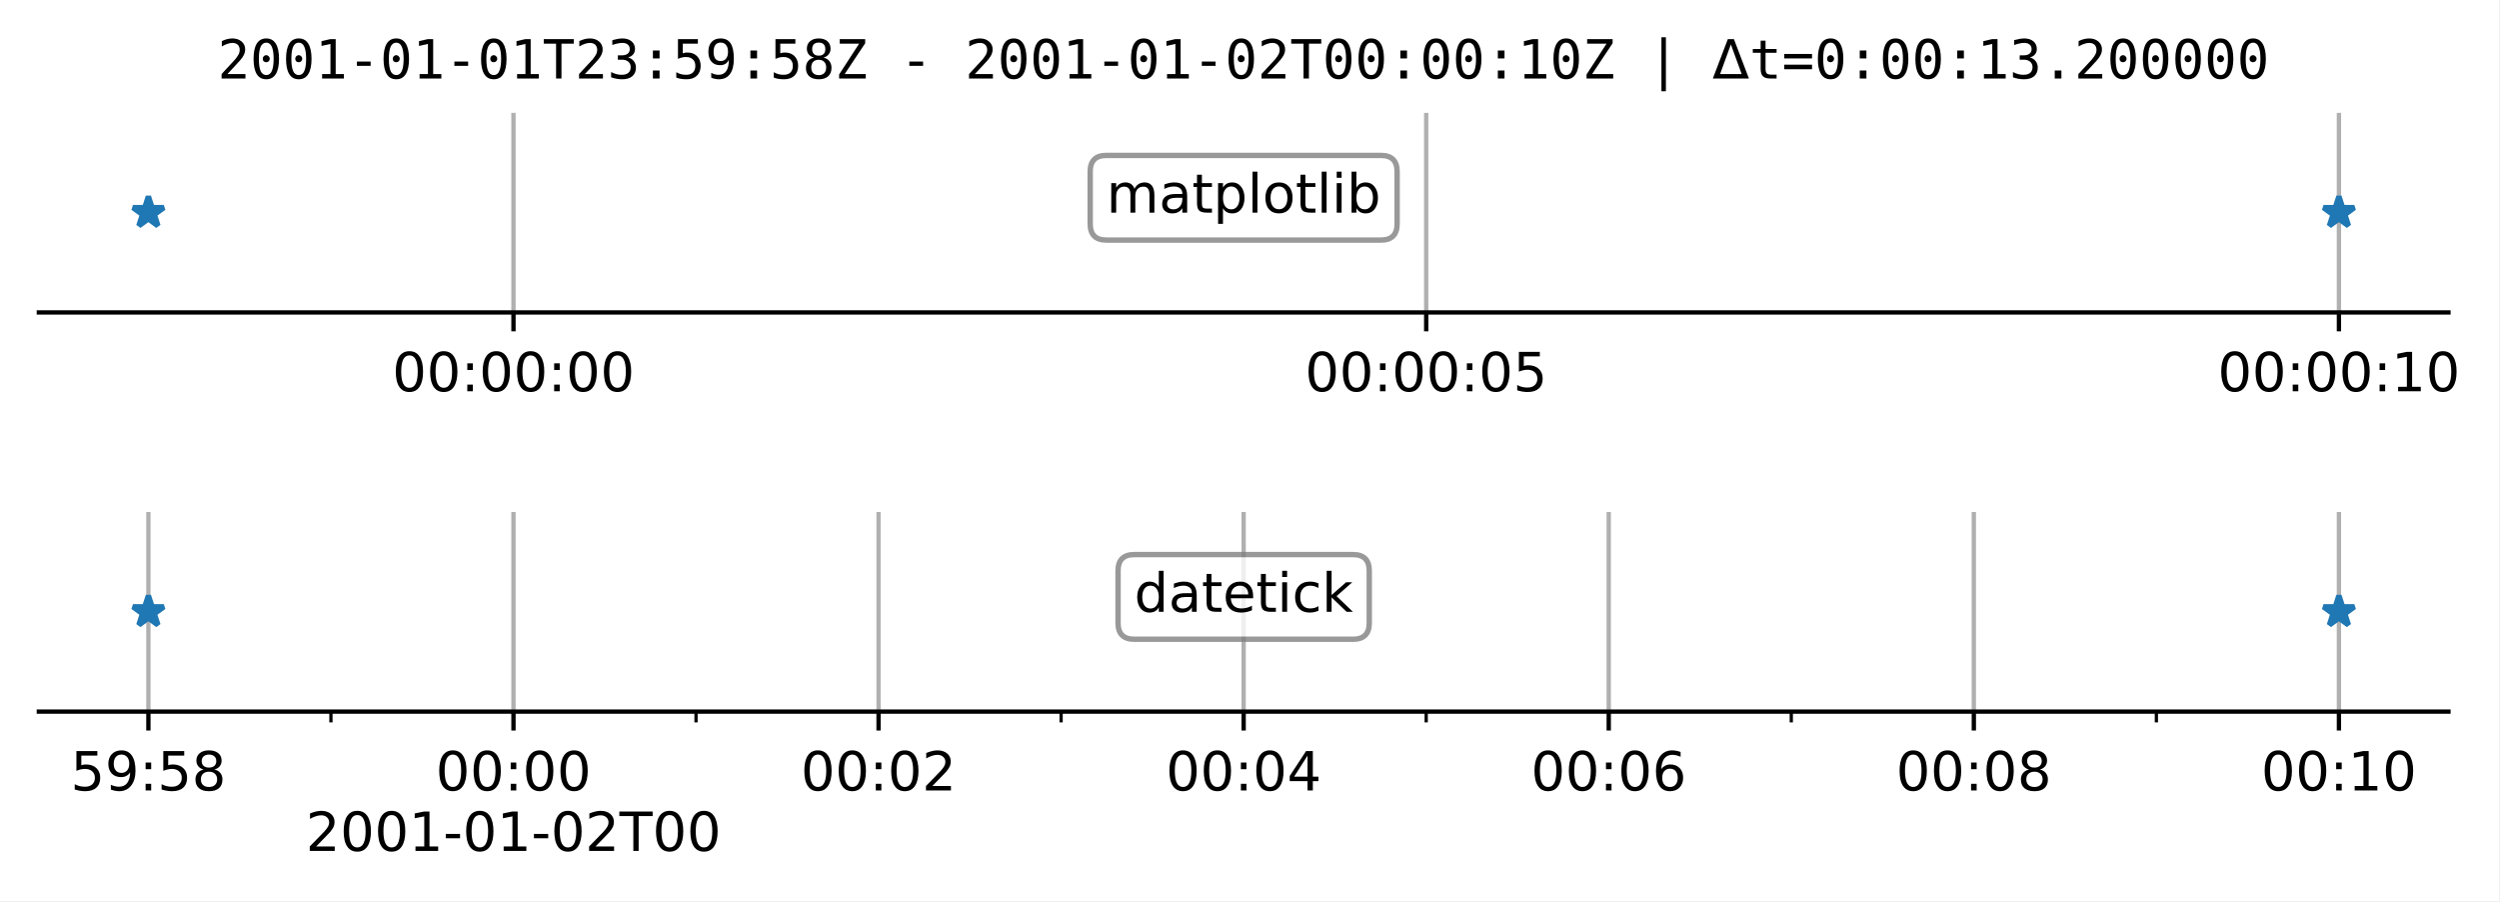
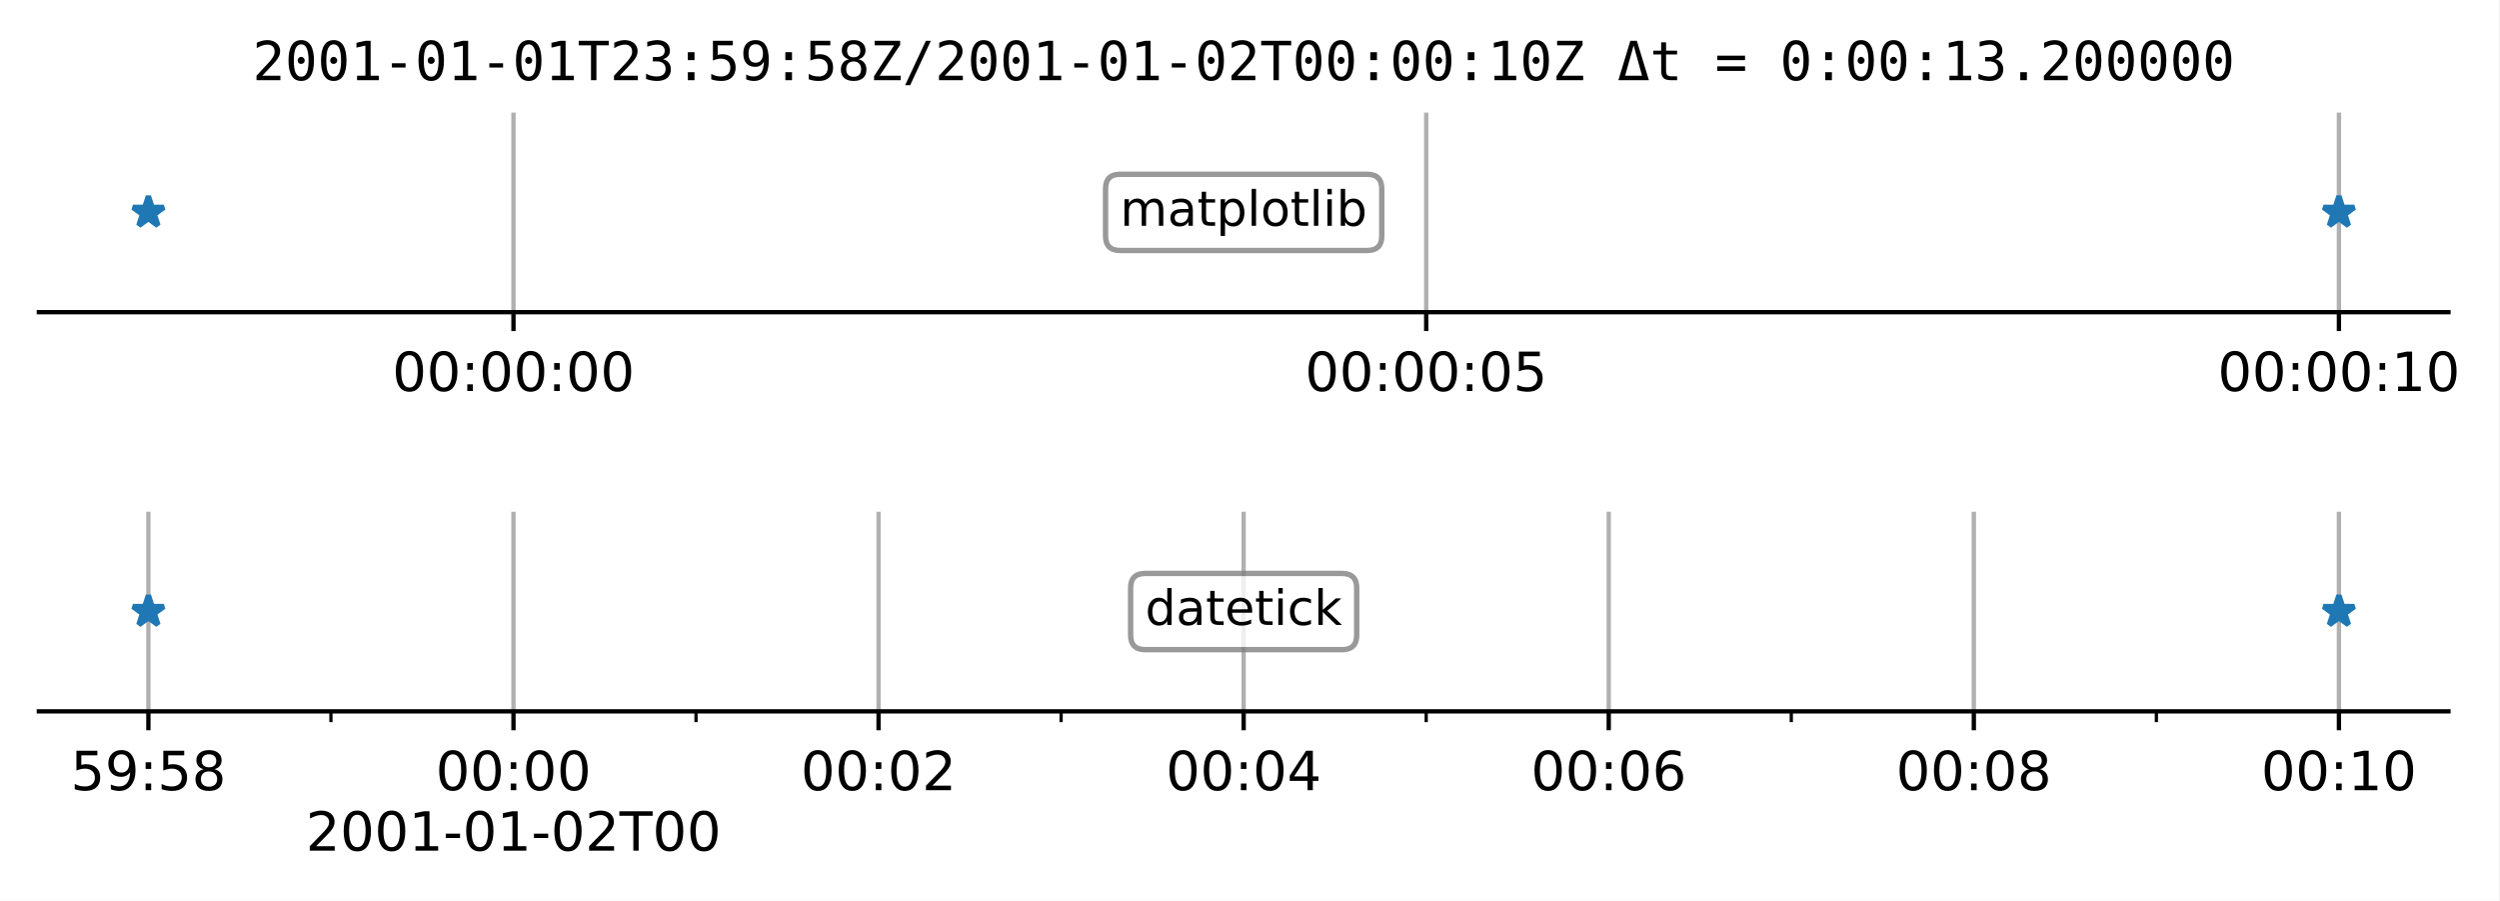
- <svg xmlns="http://www.w3.org/2000/svg" xmlns:xlink="http://www.w3.org/1999/xlink" width="462.965pt" height="166.856pt" viewBox="0 0 462.965 166.856" version="1.1">
+ <svg xmlns="http://www.w3.org/2000/svg" xmlns:xlink="http://www.w3.org/1999/xlink" width="462.965pt" height="166.808pt" viewBox="0 0 462.965 166.808" version="1.1">
  <defs>
    <style type="text/css">*{stroke-linejoin: round; stroke-linecap: butt}</style>
  </defs>
  <g id="figure_1">
    <g id="patch_1">
-       <path d="M 0 166.856  L 462.965 166.856  L 462.965 0  L 0 0  z " style="fill: #ffffff" />
+       <path d="M 0 166.808  L 462.965 166.808  L 462.965 0  L 0 0  z " style="fill: #ffffff" />
    </g>
    <g id="axes_1">
      <g id="patch_2">
-         <path d="M 7.2 57.86  L 453.6 57.86  L 453.6 20.9  L 7.2 20.9  z " style="fill: #ffffff" />
+         <path d="M 7.2 57.812  L 453.6 57.812  L 453.6 20.852  L 7.2 20.852  z " style="fill: #ffffff" />
      </g>
      <g id="matplotlib.axis_1">
        <g id="xtick_1">
          <g id="line2d_1">
-             <path d="M 95.127 57.86  L 95.127 20.9  " clip-path="url(#pb451bcb698)" style="fill: none; stroke: #b0b0b0; stroke-width: 0.8; stroke-linecap: square" />
+             <path d="M 95.127 57.812  L 95.127 20.852  " clip-path="url(#p90fa2d2164)" style="fill: none; stroke: #b0b0b0; stroke-width: 0.8; stroke-linecap: square" />
          </g>
          <g id="line2d_2">
            <defs>
-               <path id="m916d56e9a4" d="M 0 0  L 0 3.5  " style="stroke: #000000; stroke-width: 0.8" />
+               <path id="mc2d8fcce99" d="M 0 0  L 0 3.5  " style="stroke: #000000; stroke-width: 0.8" />
            </defs>
            <g>
-               <use xlink:href="#m916d56e9a4" x="95.127" y="57.86" style="stroke: #000000; stroke-width: 0.8" />
+               <use xlink:href="#mc2d8fcce99" x="95.127" y="57.812" style="stroke: #000000; stroke-width: 0.8" />
            </g>
          </g>
          <g id="text_1">
-             <text style="font-size: 10px; font-family: 'DejaVu Sans', 'Bitstream Vera Sans', 'Computer Modern Sans Serif', 'Lucida Grande', 'Verdana', 'Geneva', 'Lucid', 'Arial', 'Helvetica', 'Avant Garde', sans-serif; text-anchor: middle" x="95.127" y="72.458" transform="rotate(-0 95.12728 72.45844)">00:00:00</text>
+             <text style="font-size: 10px; font-family: 'DejaVu Sans', 'Bitstream Vera Sans', 'Computer Modern Sans Serif', 'Lucida Grande', 'Verdana', 'Geneva', 'Lucid', 'Arial', 'Helvetica', 'Avant Garde', sans-serif; text-anchor: middle" x="95.127" y="72.41" transform="rotate(-0 95.12728 72.41)">00:00:00</text>
          </g>
        </g>
        <g id="xtick_2">
          <g id="line2d_3">
-             <path d="M 264.218 57.86  L 264.218 20.9  " clip-path="url(#pb451bcb698)" style="fill: none; stroke: #b0b0b0; stroke-width: 0.8; stroke-linecap: square" />
+             <path d="M 264.218 57.812  L 264.218 20.852  " clip-path="url(#p90fa2d2164)" style="fill: none; stroke: #b0b0b0; stroke-width: 0.8; stroke-linecap: square" />
          </g>
          <g id="line2d_4">
            <g>
-               <use xlink:href="#m916d56e9a4" x="264.218" y="57.86" style="stroke: #000000; stroke-width: 0.8" />
+               <use xlink:href="#mc2d8fcce99" x="264.218" y="57.812" style="stroke: #000000; stroke-width: 0.8" />
            </g>
          </g>
          <g id="text_2">
-             <text style="font-size: 10px; font-family: 'DejaVu Sans', 'Bitstream Vera Sans', 'Computer Modern Sans Serif', 'Lucida Grande', 'Verdana', 'Geneva', 'Lucid', 'Arial', 'Helvetica', 'Avant Garde', sans-serif; text-anchor: middle" x="264.218" y="72.458" transform="rotate(-0 264.2182 72.45844)">00:00:05</text>
+             <text style="font-size: 10px; font-family: 'DejaVu Sans', 'Bitstream Vera Sans', 'Computer Modern Sans Serif', 'Lucida Grande', 'Verdana', 'Geneva', 'Lucid', 'Arial', 'Helvetica', 'Avant Garde', sans-serif; text-anchor: middle" x="264.218" y="72.41" transform="rotate(-0 264.2182 72.41)">00:00:05</text>
          </g>
        </g>
        <g id="xtick_3">
          <g id="line2d_5">
-             <path d="M 433.309 57.86  L 433.309 20.9  " clip-path="url(#pb451bcb698)" style="fill: none; stroke: #b0b0b0; stroke-width: 0.8; stroke-linecap: square" />
+             <path d="M 433.309 57.812  L 433.309 20.852  " clip-path="url(#p90fa2d2164)" style="fill: none; stroke: #b0b0b0; stroke-width: 0.8; stroke-linecap: square" />
          </g>
          <g id="line2d_6">
            <g>
-               <use xlink:href="#m916d56e9a4" x="433.309" y="57.86" style="stroke: #000000; stroke-width: 0.8" />
+               <use xlink:href="#mc2d8fcce99" x="433.309" y="57.812" style="stroke: #000000; stroke-width: 0.8" />
            </g>
          </g>
          <g id="text_3">
-             <text style="font-size: 10px; font-family: 'DejaVu Sans', 'Bitstream Vera Sans', 'Computer Modern Sans Serif', 'Lucida Grande', 'Verdana', 'Geneva', 'Lucid', 'Arial', 'Helvetica', 'Avant Garde', sans-serif; text-anchor: middle" x="433.309" y="72.458" transform="rotate(-0 433.3091 72.45844)">00:00:10</text>
+             <text style="font-size: 10px; font-family: 'DejaVu Sans', 'Bitstream Vera Sans', 'Computer Modern Sans Serif', 'Lucida Grande', 'Verdana', 'Geneva', 'Lucid', 'Arial', 'Helvetica', 'Avant Garde', sans-serif; text-anchor: middle" x="433.309" y="72.41" transform="rotate(-0 433.3091 72.41)">00:00:10</text>
          </g>
        </g>
      </g>
      <g id="line2d_7">
        <defs>
-           <path id="m666f973eb1" d="M 0 -3  L -0.674 -0.927  L -2.853 -0.927  L -1.09 0.354  L -1.763 2.427  L -0 1.146  L 1.763 2.427  L 1.09 0.354  L 2.853 -0.927  L 0.674 -0.927  z " style="stroke: #1f77b4; stroke-linejoin: bevel" />
+           <path id="m733993193f" d="M 0 -3  L -0.674 -0.927  L -2.853 -0.927  L -1.09 0.354  L -1.763 2.427  L -0 1.146  L 1.763 2.427  L 1.09 0.354  L 2.853 -0.927  L 0.674 -0.927  z " style="stroke: #1f77b4; stroke-linejoin: bevel" />
        </defs>
-         <g clip-path="url(#pb451bcb698)">
-           <use xlink:href="#m666f973eb1" x="27.491" y="39.38" style="fill: #1f77b4; stroke: #1f77b4; stroke-linejoin: bevel" />
-           <use xlink:href="#m666f973eb1" x="433.309" y="39.38" style="fill: #1f77b4; stroke: #1f77b4; stroke-linejoin: bevel" />
+         <g clip-path="url(#p90fa2d2164)">
+           <use xlink:href="#m733993193f" x="27.491" y="39.332" style="fill: #1f77b4; stroke: #1f77b4; stroke-linejoin: bevel" />
+           <use xlink:href="#m733993193f" x="433.309" y="39.332" style="fill: #1f77b4; stroke: #1f77b4; stroke-linejoin: bevel" />
        </g>
      </g>
      <g id="patch_3">
-         <path d="M 7.2 57.86  L 453.6 57.86  " style="fill: none; stroke: #000000; stroke-width: 0.8; stroke-linejoin: miter; stroke-linecap: square" />
+         <path d="M 7.2 57.812  L 453.6 57.812  " style="fill: none; stroke: #000000; stroke-width: 0.8; stroke-linejoin: miter; stroke-linecap: square" />
      </g>
      <g id="text_4">
        <g id="patch_4">
-           <path d="M 204.97 44.46  L 255.83 44.46  Q 258.83 44.46 258.83 41.46  L 258.83 31.782  Q 258.83 28.782 255.83 28.782  L 204.97 28.782  Q 201.97 28.782 201.97 31.782  L 201.97 41.46  Q 201.97 44.46 204.97 44.46  z " style="fill: #ffffff; opacity: 0.8; stroke: #808080; stroke-linejoin: miter" />
-         </g>
-         <text style="font-size: 10px; font-family: 'DejaVu Sans', 'Bitstream Vera Sans', 'Computer Modern Sans Serif', 'Lucida Grande', 'Verdana', 'Geneva', 'Lucid', 'Arial', 'Helvetica', 'Avant Garde', sans-serif; text-anchor: middle" x="230.4" y="39.38" transform="rotate(-0 230.4 39.38)">matplotlib</text>
+           <path d="M 207.513 46.387  L 253.287 46.387  Q 255.987 46.387 255.987 43.687  L 255.987 34.976  Q 255.987 32.276 253.287 32.276  L 207.513 32.276  Q 204.813 32.276 204.813 34.976  L 204.813 43.687  Q 204.813 46.387 207.513 46.387  z " style="fill: #ffffff; opacity: 0.8; stroke: #808080; stroke-linejoin: miter" />
+         </g>
+         <text style="font-size: 9px; font-family: 'DejaVu Sans', 'Bitstream Vera Sans', 'Computer Modern Sans Serif', 'Lucida Grande', 'Verdana', 'Geneva', 'Lucid', 'Arial', 'Helvetica', 'Avant Garde', sans-serif; text-anchor: middle" x="230.4" y="41.815" transform="rotate(-0 230.4 41.815)">matplotlib</text>
      </g>
      <g id="text_5">
-         <g transform="translate(40.3 14.9)">
-           <text>
-             <tspan x="0" y="-0.359" style="font-size: 10px; font-family: 'DejaVu Sans Mono'">2</tspan>
-             <tspan x="6.021" y="-0.359" style="font-size: 10px; font-family: 'DejaVu Sans Mono'">0</tspan>
-             <tspan x="12.041" y="-0.359" style="font-size: 10px; font-family: 'DejaVu Sans Mono'">0</tspan>
-             <tspan x="18.062" y="-0.359" style="font-size: 10px; font-family: 'DejaVu Sans Mono'">1</tspan>
-             <tspan x="24.082" y="-0.359" style="font-size: 10px; font-family: 'DejaVu Sans Mono'">-</tspan>
-             <tspan x="30.103" y="-0.359" style="font-size: 10px; font-family: 'DejaVu Sans Mono'">0</tspan>
-             <tspan x="36.123" y="-0.359" style="font-size: 10px; font-family: 'DejaVu Sans Mono'">1</tspan>
-             <tspan x="42.144" y="-0.359" style="font-size: 10px; font-family: 'DejaVu Sans Mono'">-</tspan>
-             <tspan x="48.164" y="-0.359" style="font-size: 10px; font-family: 'DejaVu Sans Mono'">0</tspan>
-             <tspan x="54.185" y="-0.359" style="font-size: 10px; font-family: 'DejaVu Sans Mono'">1</tspan>
-             <tspan x="60.205" y="-0.359" style="font-size: 10px; font-family: 'DejaVu Sans Mono'">T</tspan>
-             <tspan x="66.226" y="-0.359" style="font-size: 10px; font-family: 'DejaVu Sans Mono'">2</tspan>
-             <tspan x="72.246" y="-0.359" style="font-size: 10px; font-family: 'DejaVu Sans Mono'">3</tspan>
-             <tspan x="78.267" y="-0.359" style="font-size: 10px; font-family: 'DejaVu Sans Mono'">:</tspan>
-             <tspan x="84.287" y="-0.359" style="font-size: 10px; font-family: 'DejaVu Sans Mono'">5</tspan>
-             <tspan x="90.308" y="-0.359" style="font-size: 10px; font-family: 'DejaVu Sans Mono'">9</tspan>
-             <tspan x="96.328" y="-0.359" style="font-size: 10px; font-family: 'DejaVu Sans Mono'">:</tspan>
-             <tspan x="102.349" y="-0.359" style="font-size: 10px; font-family: 'DejaVu Sans Mono'">5</tspan>
-             <tspan x="108.369" y="-0.359" style="font-size: 10px; font-family: 'DejaVu Sans Mono'">8</tspan>
-             <tspan x="114.39" y="-0.359" style="font-size: 10px; font-family: 'DejaVu Sans Mono'">Z</tspan>
-             <tspan x="120.41" y="-0.359" style="font-size: 10px; font-family: 'DejaVu Sans Mono'"> </tspan>
-             <tspan x="126.431" y="-0.359" style="font-size: 10px; font-family: 'DejaVu Sans Mono'">-</tspan>
-             <tspan x="132.451" y="-0.359" style="font-size: 10px; font-family: 'DejaVu Sans Mono'"> </tspan>
-             <tspan x="138.472" y="-0.359" style="font-size: 10px; font-family: 'DejaVu Sans Mono'">2</tspan>
-             <tspan x="144.492" y="-0.359" style="font-size: 10px; font-family: 'DejaVu Sans Mono'">0</tspan>
-             <tspan x="150.513" y="-0.359" style="font-size: 10px; font-family: 'DejaVu Sans Mono'">0</tspan>
-             <tspan x="156.533" y="-0.359" style="font-size: 10px; font-family: 'DejaVu Sans Mono'">1</tspan>
-             <tspan x="162.554" y="-0.359" style="font-size: 10px; font-family: 'DejaVu Sans Mono'">-</tspan>
-             <tspan x="168.574" y="-0.359" style="font-size: 10px; font-family: 'DejaVu Sans Mono'">0</tspan>
-             <tspan x="174.595" y="-0.359" style="font-size: 10px; font-family: 'DejaVu Sans Mono'">1</tspan>
-             <tspan x="180.615" y="-0.359" style="font-size: 10px; font-family: 'DejaVu Sans Mono'">-</tspan>
-             <tspan x="186.636" y="-0.359" style="font-size: 10px; font-family: 'DejaVu Sans Mono'">0</tspan>
-             <tspan x="192.656" y="-0.359" style="font-size: 10px; font-family: 'DejaVu Sans Mono'">2</tspan>
-             <tspan x="198.677" y="-0.359" style="font-size: 10px; font-family: 'DejaVu Sans Mono'">T</tspan>
-             <tspan x="204.697" y="-0.359" style="font-size: 10px; font-family: 'DejaVu Sans Mono'">0</tspan>
-             <tspan x="210.718" y="-0.359" style="font-size: 10px; font-family: 'DejaVu Sans Mono'">0</tspan>
-             <tspan x="216.738" y="-0.359" style="font-size: 10px; font-family: 'DejaVu Sans Mono'">:</tspan>
-             <tspan x="222.759" y="-0.359" style="font-size: 10px; font-family: 'DejaVu Sans Mono'">0</tspan>
-             <tspan x="228.779" y="-0.359" style="font-size: 10px; font-family: 'DejaVu Sans Mono'">0</tspan>
-             <tspan x="234.8" y="-0.359" style="font-size: 10px; font-family: 'DejaVu Sans Mono'">:</tspan>
-             <tspan x="240.82" y="-0.359" style="font-size: 10px; font-family: 'DejaVu Sans Mono'">1</tspan>
-             <tspan x="246.841" y="-0.359" style="font-size: 10px; font-family: 'DejaVu Sans Mono'">0</tspan>
-             <tspan x="252.861" y="-0.359" style="font-size: 10px; font-family: 'DejaVu Sans Mono'">Z</tspan>
-             <tspan x="258.882" y="-0.359" style="font-size: 10px; font-family: 'DejaVu Sans Mono'"> </tspan>
-             <tspan x="264.902" y="-0.359" style="font-size: 10px; font-family: 'DejaVu Sans Mono'">|</tspan>
-             <tspan x="270.923" y="-0.359" style="font-size: 10px; font-family: 'DejaVu Sans Mono'"> </tspan>
-             <tspan x="283.784" y="-0.359" style="font-size: 10px; font-family: 'DejaVu Sans Mono'">t</tspan>
-             <tspan x="289.805" y="-0.359" style="font-size: 10px; font-family: 'DejaVu Sans Mono'">=</tspan>
-             <tspan x="295.825" y="-0.359" style="font-size: 10px; font-family: 'DejaVu Sans Mono'">0</tspan>
-             <tspan x="301.846" y="-0.359" style="font-size: 10px; font-family: 'DejaVu Sans Mono'">:</tspan>
-             <tspan x="307.866" y="-0.359" style="font-size: 10px; font-family: 'DejaVu Sans Mono'">0</tspan>
-             <tspan x="313.887" y="-0.359" style="font-size: 10px; font-family: 'DejaVu Sans Mono'">0</tspan>
-             <tspan x="319.907" y="-0.359" style="font-size: 10px; font-family: 'DejaVu Sans Mono'">:</tspan>
-             <tspan x="325.928" y="-0.359" style="font-size: 10px; font-family: 'DejaVu Sans Mono'">1</tspan>
-             <tspan x="331.948" y="-0.359" style="font-size: 10px; font-family: 'DejaVu Sans Mono'">3</tspan>
-             <tspan x="337.969" y="-0.359" style="font-size: 10px; font-family: 'DejaVu Sans Mono'">.</tspan>
-             <tspan x="343.989" y="-0.359" style="font-size: 10px; font-family: 'DejaVu Sans Mono'">2</tspan>
-             <tspan x="350.01" y="-0.359" style="font-size: 10px; font-family: 'DejaVu Sans Mono'">0</tspan>
-             <tspan x="356.03" y="-0.359" style="font-size: 10px; font-family: 'DejaVu Sans Mono'">0</tspan>
-             <tspan x="362.051" y="-0.359" style="font-size: 10px; font-family: 'DejaVu Sans Mono'">0</tspan>
-             <tspan x="368.071" y="-0.359" style="font-size: 10px; font-family: 'DejaVu Sans Mono'">0</tspan>
-             <tspan x="374.092" y="-0.359" style="font-size: 10px; font-family: 'DejaVu Sans Mono'">0</tspan>
-             <tspan x="276.943" y="-0.359" style="font-size: 10px; font-family: 'DejaVu Sans'">Δ</tspan>
-           </text>
-         </g>
+         <text style="font-size: 10px; font-family: 'DejaVu Sans Mono', 'Bitstream Vera Sans Mono', 'Computer Modern Typewriter', 'Andale Mono', 'Nimbus Mono L', 'Courier New', 'Courier', 'Fixed', 'Terminal', monospace; text-anchor: middle" x="230.4" y="14.852" transform="rotate(-0 230.4 14.85156)">2001-01-01T23:59:58Z/2001-01-02T00:00:10Z Δt = 0:00:13.200000</text>
      </g>
    </g>
    <g id="axes_2">
      <g id="patch_5">
-         <path d="M 7.2 131.78  L 453.6 131.78  L 453.6 94.82  L 7.2 94.82  z " style="fill: #ffffff" />
+         <path d="M 7.2 131.732  L 453.6 131.732  L 453.6 94.772  L 7.2 94.772  z " style="fill: #ffffff" />
      </g>
      <g id="matplotlib.axis_2">
        <g id="xtick_4">
          <g id="line2d_8">
-             <path d="M 27.491 131.78  L 27.491 94.82  " clip-path="url(#p2f260ae80f)" style="fill: none; stroke: #b0b0b0; stroke-width: 0.8; stroke-linecap: square" />
+             <path d="M 27.491 131.732  L 27.491 94.772  " clip-path="url(#p03ab703c8c)" style="fill: none; stroke: #b0b0b0; stroke-width: 0.8; stroke-linecap: square" />
          </g>
          <g id="line2d_9">
            <g>
-               <use xlink:href="#m916d56e9a4" x="27.491" y="131.78" style="stroke: #000000; stroke-width: 0.8" />
+               <use xlink:href="#mc2d8fcce99" x="27.491" y="131.732" style="stroke: #000000; stroke-width: 0.8" />
            </g>
          </g>
          <g id="text_6">
-             <text style="font-size: 10px; font-family: 'DejaVu Sans', 'Bitstream Vera Sans', 'Computer Modern Sans Serif', 'Lucida Grande', 'Verdana', 'Geneva', 'Lucid', 'Arial', 'Helvetica', 'Avant Garde', sans-serif; text-anchor: middle" x="27.491" y="146.378" transform="rotate(-0 27.49091 146.3784)">59:58</text>
+             <text style="font-size: 10px; font-family: 'DejaVu Sans', 'Bitstream Vera Sans', 'Computer Modern Sans Serif', 'Lucida Grande', 'Verdana', 'Geneva', 'Lucid', 'Arial', 'Helvetica', 'Avant Garde', sans-serif; text-anchor: middle" x="27.491" y="146.33" transform="rotate(-0 27.49091 146.33)">59:58</text>
          </g>
        </g>
        <g id="xtick_5">
          <g id="line2d_10">
-             <path d="M 95.127 131.78  L 95.127 94.82  " clip-path="url(#p2f260ae80f)" style="fill: none; stroke: #b0b0b0; stroke-width: 0.8; stroke-linecap: square" />
+             <path d="M 95.127 131.732  L 95.127 94.772  " clip-path="url(#p03ab703c8c)" style="fill: none; stroke: #b0b0b0; stroke-width: 0.8; stroke-linecap: square" />
          </g>
          <g id="line2d_11">
            <g>
-               <use xlink:href="#m916d56e9a4" x="95.127" y="131.78" style="stroke: #000000; stroke-width: 0.8" />
+               <use xlink:href="#mc2d8fcce99" x="95.127" y="131.732" style="stroke: #000000; stroke-width: 0.8" />
            </g>
          </g>
          <g id="text_7">
-             <text style="font-size: 10px; font-family: 'DejaVu Sans', 'Bitstream Vera Sans', 'Computer Modern Sans Serif', 'Lucida Grande', 'Verdana', 'Geneva', 'Lucid', 'Arial', 'Helvetica', 'Avant Garde', sans-serif" transform="translate(80.7179 146.3784)">00:00</text>
-             <text style="font-size: 10px; font-family: 'DejaVu Sans', 'Bitstream Vera Sans', 'Computer Modern Sans Serif', 'Lucida Grande', 'Verdana', 'Geneva', 'Lucid', 'Arial', 'Helvetica', 'Avant Garde', sans-serif" transform="translate(56.65306 157.5762)">2001-01-02T00</text>
+             <text style="font-size: 10px; font-family: 'DejaVu Sans', 'Bitstream Vera Sans', 'Computer Modern Sans Serif', 'Lucida Grande', 'Verdana', 'Geneva', 'Lucid', 'Arial', 'Helvetica', 'Avant Garde', sans-serif" transform="translate(80.7179 146.33)">00:00</text>
+             <text style="font-size: 10px; font-family: 'DejaVu Sans', 'Bitstream Vera Sans', 'Computer Modern Sans Serif', 'Lucida Grande', 'Verdana', 'Geneva', 'Lucid', 'Arial', 'Helvetica', 'Avant Garde', sans-serif" transform="translate(56.65306 157.5278)">2001-01-02T00</text>
          </g>
        </g>
        <g id="xtick_6">
          <g id="line2d_12">
-             <path d="M 162.764 131.78  L 162.764 94.82  " clip-path="url(#p2f260ae80f)" style="fill: none; stroke: #b0b0b0; stroke-width: 0.8; stroke-linecap: square" />
+             <path d="M 162.764 131.732  L 162.764 94.772  " clip-path="url(#p03ab703c8c)" style="fill: none; stroke: #b0b0b0; stroke-width: 0.8; stroke-linecap: square" />
          </g>
          <g id="line2d_13">
            <g>
-               <use xlink:href="#m916d56e9a4" x="162.764" y="131.78" style="stroke: #000000; stroke-width: 0.8" />
+               <use xlink:href="#mc2d8fcce99" x="162.764" y="131.732" style="stroke: #000000; stroke-width: 0.8" />
            </g>
          </g>
          <g id="text_8">
-             <text style="font-size: 10px; font-family: 'DejaVu Sans', 'Bitstream Vera Sans', 'Computer Modern Sans Serif', 'Lucida Grande', 'Verdana', 'Geneva', 'Lucid', 'Arial', 'Helvetica', 'Avant Garde', sans-serif; text-anchor: middle" x="162.764" y="146.378" transform="rotate(-0 162.7636 146.3784)">00:02</text>
+             <text style="font-size: 10px; font-family: 'DejaVu Sans', 'Bitstream Vera Sans', 'Computer Modern Sans Serif', 'Lucida Grande', 'Verdana', 'Geneva', 'Lucid', 'Arial', 'Helvetica', 'Avant Garde', sans-serif; text-anchor: middle" x="162.764" y="146.33" transform="rotate(-0 162.7636 146.33)">00:02</text>
          </g>
        </g>
        <g id="xtick_7">
          <g id="line2d_14">
-             <path d="M 230.4 131.78  L 230.4 94.82  " clip-path="url(#p2f260ae80f)" style="fill: none; stroke: #b0b0b0; stroke-width: 0.8; stroke-linecap: square" />
+             <path d="M 230.4 131.732  L 230.4 94.772  " clip-path="url(#p03ab703c8c)" style="fill: none; stroke: #b0b0b0; stroke-width: 0.8; stroke-linecap: square" />
          </g>
          <g id="line2d_15">
            <g>
-               <use xlink:href="#m916d56e9a4" x="230.4" y="131.78" style="stroke: #000000; stroke-width: 0.8" />
+               <use xlink:href="#mc2d8fcce99" x="230.4" y="131.732" style="stroke: #000000; stroke-width: 0.8" />
            </g>
          </g>
          <g id="text_9">
-             <text style="font-size: 10px; font-family: 'DejaVu Sans', 'Bitstream Vera Sans', 'Computer Modern Sans Serif', 'Lucida Grande', 'Verdana', 'Geneva', 'Lucid', 'Arial', 'Helvetica', 'Avant Garde', sans-serif; text-anchor: middle" x="230.4" y="146.378" transform="rotate(-0 230.4 146.3784)">00:04</text>
+             <text style="font-size: 10px; font-family: 'DejaVu Sans', 'Bitstream Vera Sans', 'Computer Modern Sans Serif', 'Lucida Grande', 'Verdana', 'Geneva', 'Lucid', 'Arial', 'Helvetica', 'Avant Garde', sans-serif; text-anchor: middle" x="230.4" y="146.33" transform="rotate(-0 230.4 146.33)">00:04</text>
          </g>
        </g>
        <g id="xtick_8">
          <g id="line2d_16">
-             <path d="M 298.036 131.78  L 298.036 94.82  " clip-path="url(#p2f260ae80f)" style="fill: none; stroke: #b0b0b0; stroke-width: 0.8; stroke-linecap: square" />
+             <path d="M 298.036 131.732  L 298.036 94.772  " clip-path="url(#p03ab703c8c)" style="fill: none; stroke: #b0b0b0; stroke-width: 0.8; stroke-linecap: square" />
          </g>
          <g id="line2d_17">
            <g>
-               <use xlink:href="#m916d56e9a4" x="298.036" y="131.78" style="stroke: #000000; stroke-width: 0.8" />
+               <use xlink:href="#mc2d8fcce99" x="298.036" y="131.732" style="stroke: #000000; stroke-width: 0.8" />
            </g>
          </g>
          <g id="text_10">
-             <text style="font-size: 10px; font-family: 'DejaVu Sans', 'Bitstream Vera Sans', 'Computer Modern Sans Serif', 'Lucida Grande', 'Verdana', 'Geneva', 'Lucid', 'Arial', 'Helvetica', 'Avant Garde', sans-serif; text-anchor: middle" x="298.036" y="146.378" transform="rotate(-0 298.0364 146.3784)">00:06</text>
+             <text style="font-size: 10px; font-family: 'DejaVu Sans', 'Bitstream Vera Sans', 'Computer Modern Sans Serif', 'Lucida Grande', 'Verdana', 'Geneva', 'Lucid', 'Arial', 'Helvetica', 'Avant Garde', sans-serif; text-anchor: middle" x="298.036" y="146.33" transform="rotate(-0 298.0364 146.33)">00:06</text>
          </g>
        </g>
        <g id="xtick_9">
          <g id="line2d_18">
-             <path d="M 365.673 131.78  L 365.673 94.82  " clip-path="url(#p2f260ae80f)" style="fill: none; stroke: #b0b0b0; stroke-width: 0.8; stroke-linecap: square" />
+             <path d="M 365.673 131.732  L 365.673 94.772  " clip-path="url(#p03ab703c8c)" style="fill: none; stroke: #b0b0b0; stroke-width: 0.8; stroke-linecap: square" />
          </g>
          <g id="line2d_19">
            <g>
-               <use xlink:href="#m916d56e9a4" x="365.673" y="131.78" style="stroke: #000000; stroke-width: 0.8" />
+               <use xlink:href="#mc2d8fcce99" x="365.673" y="131.732" style="stroke: #000000; stroke-width: 0.8" />
            </g>
          </g>
          <g id="text_11">
-             <text style="font-size: 10px; font-family: 'DejaVu Sans', 'Bitstream Vera Sans', 'Computer Modern Sans Serif', 'Lucida Grande', 'Verdana', 'Geneva', 'Lucid', 'Arial', 'Helvetica', 'Avant Garde', sans-serif; text-anchor: middle" x="365.673" y="146.378" transform="rotate(-0 365.6727 146.3784)">00:08</text>
+             <text style="font-size: 10px; font-family: 'DejaVu Sans', 'Bitstream Vera Sans', 'Computer Modern Sans Serif', 'Lucida Grande', 'Verdana', 'Geneva', 'Lucid', 'Arial', 'Helvetica', 'Avant Garde', sans-serif; text-anchor: middle" x="365.673" y="146.33" transform="rotate(-0 365.6727 146.33)">00:08</text>
          </g>
        </g>
        <g id="xtick_10">
          <g id="line2d_20">
-             <path d="M 433.309 131.78  L 433.309 94.82  " clip-path="url(#p2f260ae80f)" style="fill: none; stroke: #b0b0b0; stroke-width: 0.8; stroke-linecap: square" />
+             <path d="M 433.309 131.732  L 433.309 94.772  " clip-path="url(#p03ab703c8c)" style="fill: none; stroke: #b0b0b0; stroke-width: 0.8; stroke-linecap: square" />
          </g>
          <g id="line2d_21">
            <g>
-               <use xlink:href="#m916d56e9a4" x="433.309" y="131.78" style="stroke: #000000; stroke-width: 0.8" />
+               <use xlink:href="#mc2d8fcce99" x="433.309" y="131.732" style="stroke: #000000; stroke-width: 0.8" />
            </g>
          </g>
          <g id="text_12">
-             <text style="font-size: 10px; font-family: 'DejaVu Sans', 'Bitstream Vera Sans', 'Computer Modern Sans Serif', 'Lucida Grande', 'Verdana', 'Geneva', 'Lucid', 'Arial', 'Helvetica', 'Avant Garde', sans-serif; text-anchor: middle" x="433.309" y="146.378" transform="rotate(-0 433.3091 146.3784)">00:10</text>
+             <text style="font-size: 10px; font-family: 'DejaVu Sans', 'Bitstream Vera Sans', 'Computer Modern Sans Serif', 'Lucida Grande', 'Verdana', 'Geneva', 'Lucid', 'Arial', 'Helvetica', 'Avant Garde', sans-serif; text-anchor: middle" x="433.309" y="146.33" transform="rotate(-0 433.3091 146.33)">00:10</text>
          </g>
        </g>
        <g id="xtick_11">
          <g id="line2d_22">
            <defs>
-               <path id="mb46470a65b" d="M 0 0  L 0 2  " style="stroke: #000000; stroke-width: 0.6" />
+               <path id="md9eeff17f9" d="M 0 0  L 0 2  " style="stroke: #000000; stroke-width: 0.6" />
            </defs>
            <g>
-               <use xlink:href="#mb46470a65b" x="61.309" y="131.78" style="stroke: #000000; stroke-width: 0.6" />
+               <use xlink:href="#md9eeff17f9" x="61.309" y="131.732" style="stroke: #000000; stroke-width: 0.6" />
            </g>
          </g>
        </g>
        <g id="xtick_12">
          <g id="line2d_23">
            <g>
-               <use xlink:href="#mb46470a65b" x="128.945" y="131.78" style="stroke: #000000; stroke-width: 0.6" />
+               <use xlink:href="#md9eeff17f9" x="128.945" y="131.732" style="stroke: #000000; stroke-width: 0.6" />
            </g>
          </g>
        </g>
        <g id="xtick_13">
          <g id="line2d_24">
            <g>
-               <use xlink:href="#mb46470a65b" x="196.582" y="131.78" style="stroke: #000000; stroke-width: 0.6" />
+               <use xlink:href="#md9eeff17f9" x="196.582" y="131.732" style="stroke: #000000; stroke-width: 0.6" />
            </g>
          </g>
        </g>
        <g id="xtick_14">
          <g id="line2d_25">
            <g>
-               <use xlink:href="#mb46470a65b" x="264.218" y="131.78" style="stroke: #000000; stroke-width: 0.6" />
+               <use xlink:href="#md9eeff17f9" x="264.218" y="131.732" style="stroke: #000000; stroke-width: 0.6" />
            </g>
          </g>
        </g>
        <g id="xtick_15">
          <g id="line2d_26">
            <g>
-               <use xlink:href="#mb46470a65b" x="331.855" y="131.78" style="stroke: #000000; stroke-width: 0.6" />
+               <use xlink:href="#md9eeff17f9" x="331.855" y="131.732" style="stroke: #000000; stroke-width: 0.6" />
            </g>
          </g>
        </g>
        <g id="xtick_16">
          <g id="line2d_27">
            <g>
-               <use xlink:href="#mb46470a65b" x="399.491" y="131.78" style="stroke: #000000; stroke-width: 0.6" />
+               <use xlink:href="#md9eeff17f9" x="399.491" y="131.732" style="stroke: #000000; stroke-width: 0.6" />
            </g>
          </g>
        </g>
      </g>
      <g id="line2d_28">
-         <g clip-path="url(#p2f260ae80f)">
-           <use xlink:href="#m666f973eb1" x="27.491" y="113.3" style="fill: #1f77b4; stroke: #1f77b4; stroke-linejoin: bevel" />
-           <use xlink:href="#m666f973eb1" x="433.309" y="113.3" style="fill: #1f77b4; stroke: #1f77b4; stroke-linejoin: bevel" />
+         <g clip-path="url(#p03ab703c8c)">
+           <use xlink:href="#m733993193f" x="27.491" y="113.252" style="fill: #1f77b4; stroke: #1f77b4; stroke-linejoin: bevel" />
+           <use xlink:href="#m733993193f" x="433.309" y="113.252" style="fill: #1f77b4; stroke: #1f77b4; stroke-linejoin: bevel" />
        </g>
      </g>
      <g id="patch_6">
-         <path d="M 7.2 131.78  L 453.6 131.78  " style="fill: none; stroke: #000000; stroke-width: 0.8; stroke-linejoin: miter; stroke-linecap: square" />
+         <path d="M 7.2 131.732  L 453.6 131.732  " style="fill: none; stroke: #000000; stroke-width: 0.8; stroke-linejoin: miter; stroke-linecap: square" />
      </g>
      <g id="text_13">
        <g id="patch_7">
-           <path d="M 210.131 118.38  L 250.669 118.38  Q 253.669 118.38 253.669 115.38  L 253.669 105.702  Q 253.669 102.702 250.669 102.702  L 210.131 102.702  Q 207.131 102.702 207.131 105.702  L 207.131 115.38  Q 207.131 118.38 210.131 118.38  z " style="fill: #ffffff; opacity: 0.8; stroke: #808080; stroke-linejoin: miter" />
-         </g>
-         <text style="font-size: 10px; font-family: 'DejaVu Sans', 'Bitstream Vera Sans', 'Computer Modern Sans Serif', 'Lucida Grande', 'Verdana', 'Geneva', 'Lucid', 'Arial', 'Helvetica', 'Avant Garde', sans-serif; text-anchor: middle" x="230.4" y="113.3" transform="rotate(-0 230.4 113.3)">datetick</text>
+           <path d="M 212.158 120.307  L 248.642 120.307  Q 251.342 120.307 251.342 117.607  L 251.342 108.896  Q 251.342 106.196 248.642 106.196  L 212.158 106.196  Q 209.458 106.196 209.458 108.896  L 209.458 117.607  Q 209.458 120.307 212.158 120.307  z " style="fill: #ffffff; opacity: 0.8; stroke: #808080; stroke-linejoin: miter" />
+         </g>
+         <text style="font-size: 9px; font-family: 'DejaVu Sans', 'Bitstream Vera Sans', 'Computer Modern Sans Serif', 'Lucida Grande', 'Verdana', 'Geneva', 'Lucid', 'Arial', 'Helvetica', 'Avant Garde', sans-serif; text-anchor: middle" x="230.4" y="115.735" transform="rotate(-0 230.4 115.735)">datetick</text>
      </g>
    </g>
  </g>
  <defs>
-     <clipPath id="pb451bcb698">
-       <rect x="7.2" y="20.9" width="446.4" height="36.96" />
+     <clipPath id="p90fa2d2164">
+       <rect x="7.2" y="20.852" width="446.4" height="36.96" />
    </clipPath>
-     <clipPath id="p2f260ae80f">
-       <rect x="7.2" y="94.82" width="446.4" height="36.96" />
+     <clipPath id="p03ab703c8c">
+       <rect x="7.2" y="94.772" width="446.4" height="36.96" />
    </clipPath>
  </defs>
</svg>
